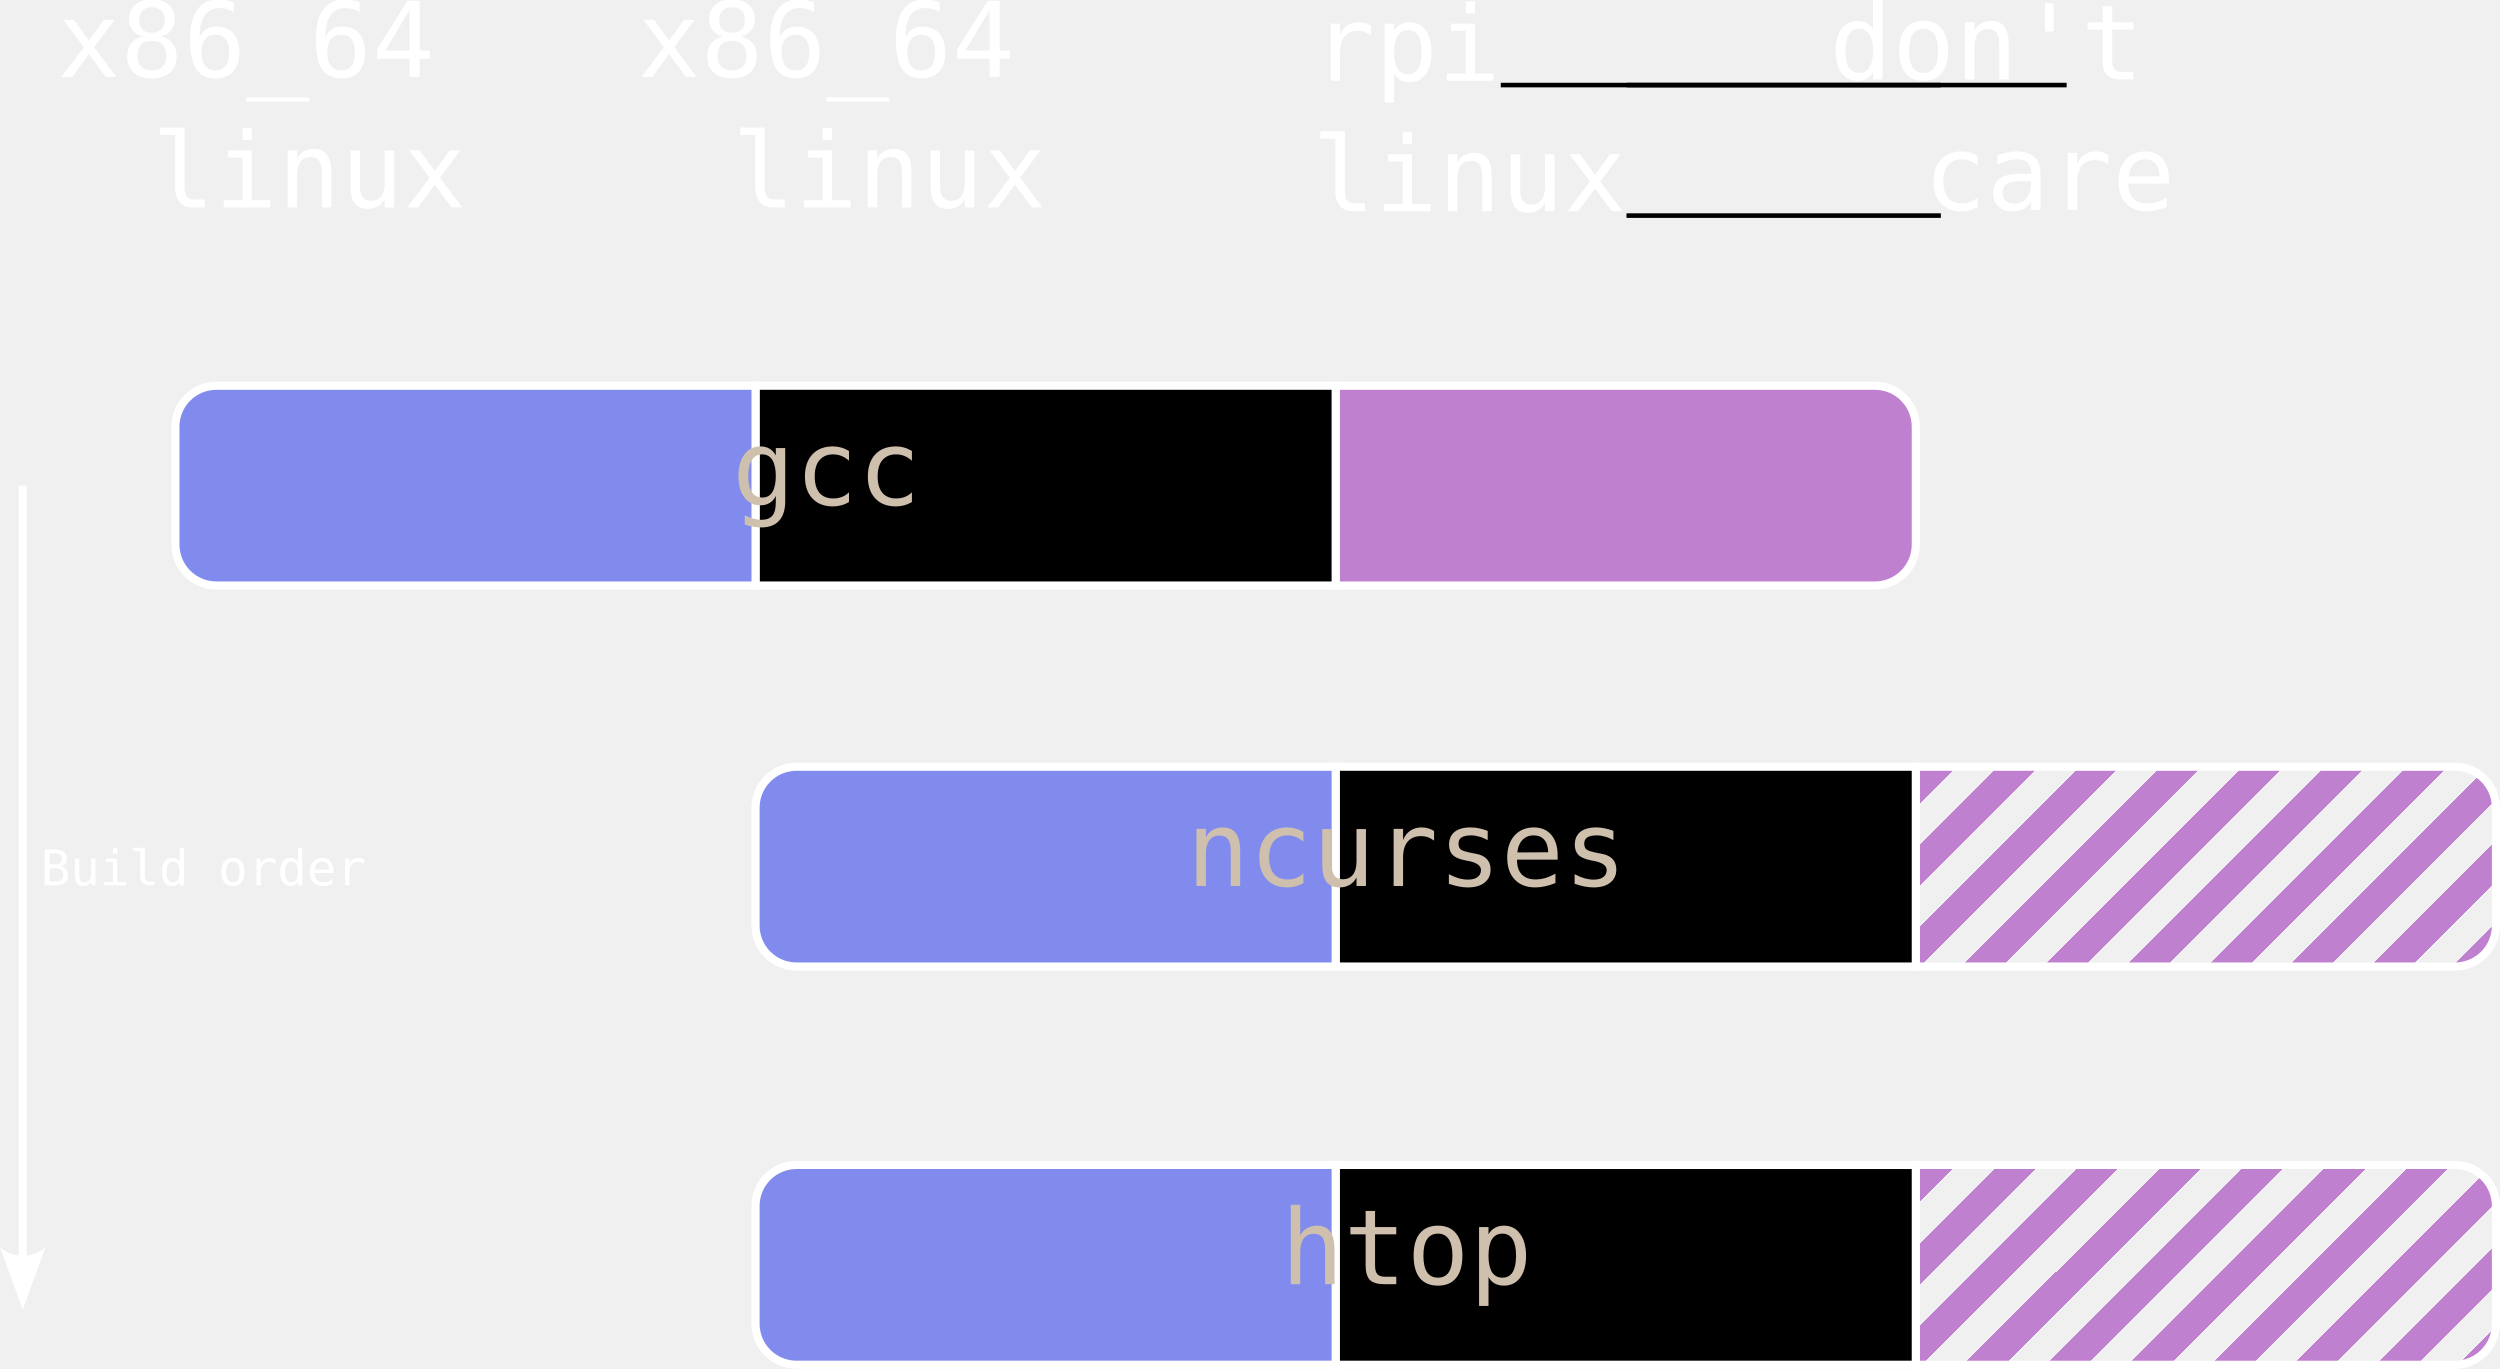
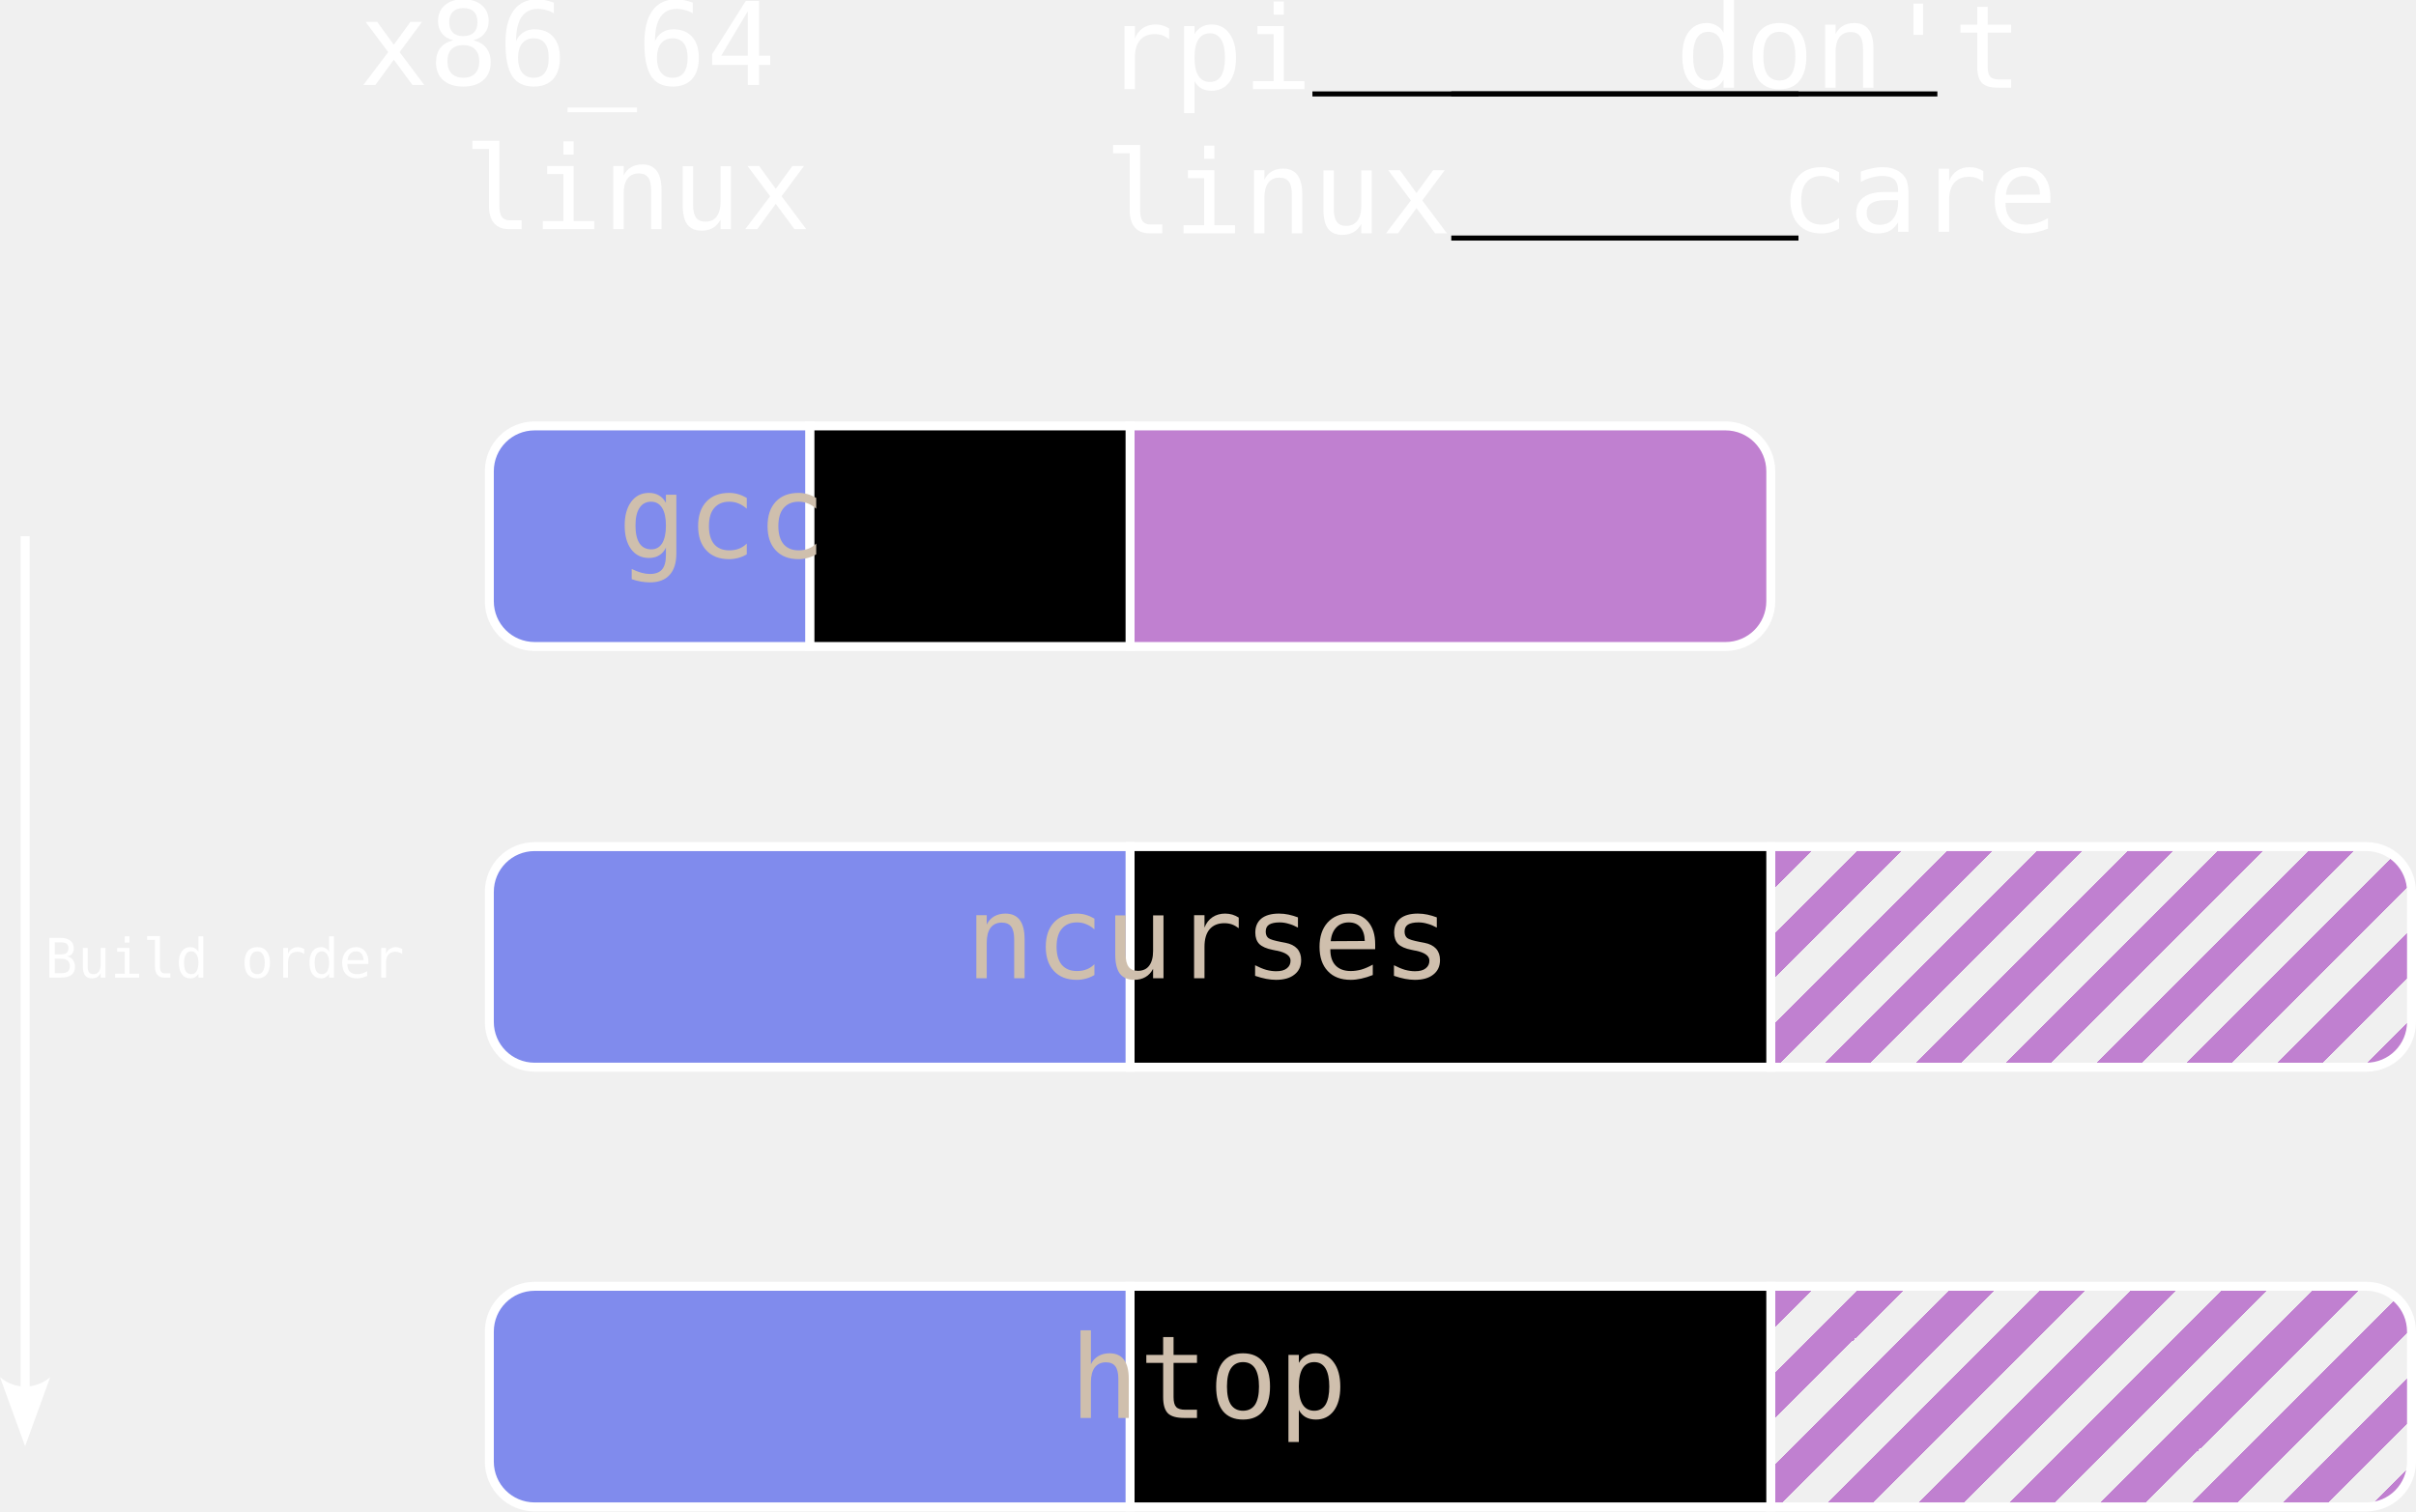
- <svg xmlns="http://www.w3.org/2000/svg" xmlns:xlink="http://www.w3.org/1999/xlink" width="215.468mm" height="117.975mm" viewBox="0 0 215.468 117.975" version="1.1" id="svg5">
+ <svg xmlns="http://www.w3.org/2000/svg" xmlns:xlink="http://www.w3.org/1999/xlink" width="188.535mm" height="117.975mm" viewBox="0 0 188.535 117.975" version="1.1" id="svg5">
  <defs id="defs2">
    <linearGradient id="linearGradient2051">
      <stop style="stop-color:#c080d0;stop-opacity:1;" offset="0" id="stop2047" />
      <stop style="stop-color:#c080d0;stop-opacity:1;" offset="0.5" id="stop2115" />
      <stop style="stop-color:#c080d0;stop-opacity:0;" offset="0.5" id="stop2049" />
      <stop style="stop-color:#c080d0;stop-opacity:0;" offset="1" id="stop2237" />
      <stop style="stop-color:#c080d0;stop-opacity:1;" offset="1" id="stop2263" />
    </linearGradient>
    <marker style="overflow:visible" id="Arrow2" refX="0" refY="0" orient="auto-start-reverse" markerWidth="7.7" markerHeight="5.6" viewBox="0 0 7.7 5.6" preserveAspectRatio="xMidYMid">
      <path transform="scale(0.7)" d="M -2,-4 9,0 -2,4 c 2,-2.33 2,-5.66 0,-8 z" style="fill:context-stroke;fill-rule:evenodd;stroke:none" id="arrow2L" />
    </marker>
    <linearGradient id="linearGradient3760">
      <stop style="stop-color:#c080d0;stop-opacity:1;" offset="0" id="stop3758" />
    </linearGradient>
    <linearGradient id="linearGradient3331">
      <stop style="stop-color:#e7e7e7;stop-opacity:1;" offset="0" id="stop3329" />
    </linearGradient>
    <pattern patternUnits="userSpaceOnUse" width="255.483" height="233.502" patternTransform="translate(-29.73772,-11.25791)" id="pattern3554">
      <path style="fill:none;fill-opacity:1;fill-rule:evenodd;stroke:#c080d0;stroke-width:5;stroke-dasharray:none;stroke-opacity:1" id="path3544" d="m 116.749,127.74 c 6.023,2.797 -0.799,9.498 -4.649,10.01 -10.433,1.386 -16.504,-10.406 -15.371,-19.308 2.027,-15.923 19.435,-24.068 33.967,-20.732 21.326,4.897 31.795,28.564 26.092,48.625 -7.601,26.739 -37.726,39.588 -63.284,31.453 C 61.341,167.552 46.089,130.886 56.69,99.846 69.528,62.252 112.778,44.586 149.291,57.671 192.321,73.091 212.409,122.95 196.827,164.932 178.838,213.401 122.355,235.914 74.908,217.828 20.995,197.278 -3.946,134.159 16.65,81.25 39.756,21.893 109.517,-5.479 167.887,17.632 232.69,43.288 262.494,119.697 236.867,183.528" />
    </pattern>
    <clipPath clipPathUnits="userSpaceOnUse" id="clipPath3747">
      <rect style="fill:#000000;fill-opacity:1;stroke:none;stroke-width:3;stroke-dasharray:none;stroke-opacity:1;stop-color:#000000" id="rect3749" width="10.215" height="10.215" x="236.263" y="27.737" />
    </clipPath>
    <pattern patternUnits="userSpaceOnUse" width="38.607" height="38.607" patternTransform="translate(892.9612,104.8333)" id="pattern3751">
      <path id="path3704" style="fill:none;stroke:#c080d0;stroke-width:3;stroke-linecap:butt;stroke-linejoin:miter;stroke-dasharray:none;stroke-opacity:1" d="M 230.89,33.11 241.636,22.364 m -0.531,20.961 10.746,-10.746 m -15.853,5.639 10.746,-10.746" clip-path="url(#clipPath3747)" transform="matrix(3.779528,0,0,3.779528,-892.9612,-104.8333)" />
    </pattern>
    <linearGradient xlink:href="#linearGradient2051" id="linearGradient2053" x1="96.476" y1="73.543" x2="100" y2="77.067" gradientUnits="userSpaceOnUse" spreadMethod="repeat" />
    <linearGradient xlink:href="#linearGradient2051" id="linearGradient6301" x1="96.449" y1="73.515" x2="100" y2="77.067" gradientUnits="userSpaceOnUse" spreadMethod="repeat" />
  </defs>
-   <g id="layer1" transform="translate(15.11768,-43.82234)">
+   <g id="layer1" transform="translate(-11.81464,-43.82234)">
    <g id="g1181" style="fill:#000000;fill-opacity:1">
      <path style="fill:#c080d0;fill-opacity:1;stroke:#ffffff;stroke-width:0.7;stop-color:#000000" d="m 100,77.067 h 46.461 c 1.961,0 3.539,1.578 3.539,3.539 V 90.749 c 0,1.961 -1.578,3.539 -3.539,3.539 H 100 Z" id="path1171" />
-       <path id="rect390" style="fill:#000000;fill-opacity:1;stroke:#ffffff;stroke-width:0.7;stop-color:#000000" d="M 100,94.287 H 50 V 77.067 h 50 z" />
-       <path style="fill:#808bed;fill-opacity:1;stroke:#ffffff;stroke-width:0.7;stop-color:#000000" d="M 50,94.287 H 3.539 C 1.578,94.287 0,92.709 0,90.749 V 80.606 c 0,-1.961 1.578,-3.539 3.539,-3.539 H 50 Z" id="path1167" />
-       <text xml:space="preserve" style="font-size:9px;line-height:1.25;font-family:mono;-inkscape-font-specification:mono;letter-spacing:0px;word-spacing:0px;fill:#cfbfad;fill-opacity:1;stroke-width:0.265;stroke-dasharray:none" x="75.077" y="87.342" id="text1245">
-         <tspan id="tspan1243" style="text-align:center;baseline-shift:baseline;text-anchor:middle;fill:#cfbfad;fill-opacity:1;stroke-width:0.265;stroke-dasharray:none" x="75.077" y="87.342">gcc</tspan>
+       <path id="rect390" style="fill:#000000;fill-opacity:1;stroke:#ffffff;stroke-width:0.7;stop-color:#000000" d="M 100,94.287 H 75 V 77.067 H 100 Z" />
+       <path style="fill:#808bed;fill-opacity:1;stroke:#ffffff;stroke-width:0.7;stop-color:#000000" d="M 75,94.287 H 53.539 c -1.961,0 -3.539,-1.578 -3.539,-3.539 V 80.606 c 0,-1.961 1.578,-3.539 3.539,-3.539 h 21.461 z" id="path1167" />
+       <text xml:space="preserve" style="font-size:9px;line-height:1.25;font-family:mono;-inkscape-font-specification:mono;letter-spacing:0px;word-spacing:0px;fill:#cfbfad;fill-opacity:1;stroke-width:0.265;stroke-dasharray:none" x="87.111" y="87.342" id="text1245">
+         <tspan id="tspan1243" style="text-align:center;baseline-shift:baseline;text-anchor:middle;fill:#cfbfad;fill-opacity:1;stroke-width:0.265;stroke-dasharray:none" x="87.111" y="87.342">gcc</tspan>
      </text>
    </g>
    <g id="g1439" style="fill:#000000;fill-opacity:1" transform="translate(50,32.83761)">
      <path style="fill:url(#linearGradient2053);fill-opacity:1;stroke:#ffffff;stroke-width:0.7;stop-color:#000000" d="m 100,77.067 h 46.461 c 1.961,0 3.539,1.578 3.539,3.539 V 90.749 c 0,1.961 -1.578,3.539 -3.539,3.539 H 100 Z" id="path1429" />
      <path id="path1431" style="fill:#000000;fill-opacity:1;stroke:#ffffff;stroke-width:0.7;stop-color:#000000" d="M 100,94.287 H 50 V 77.067 h 50 z" />
      <path style="fill:#808bed;fill-opacity:1;stroke:#ffffff;stroke-width:0.7;stop-color:#000000" d="M 50,94.287 H 3.539 C 1.578,94.287 0,92.709 0,90.749 V 80.606 c 0,-1.961 1.578,-3.539 3.539,-3.539 H 50 Z" id="path1433" />
      <text xml:space="preserve" style="font-size:9px;line-height:1.25;font-family:mono;-inkscape-font-specification:mono;letter-spacing:0px;word-spacing:0px;fill:#cfbfad;fill-opacity:1;stroke-width:0.265" x="75.077" y="87.342" id="text1437">
        <tspan id="tspan1435" style="text-align:center;baseline-shift:baseline;text-anchor:middle;fill:#cfbfad;fill-opacity:1;stroke-width:0.265" x="75.077" y="87.342">ncurses</tspan>
      </text>
    </g>
    <g id="g1309" style="fill:#000000;fill-opacity:1" transform="translate(50,67.16021)">
      <path style="fill:url(#linearGradient6301);fill-opacity:1;stroke:#ffffff;stroke-width:0.7;stop-color:#000000" d="m 100,77.067 h 46.461 c 1.961,0 3.539,1.578 3.539,3.539 V 90.749 c 0,1.961 -1.578,3.539 -3.539,3.539 H 100 Z" id="path1299" />
      <path id="path1301" style="fill:#000000;fill-opacity:1;stroke:#ffffff;stroke-width:0.7;stop-color:#000000" d="M 100,94.287 H 50 V 77.067 h 50 z" />
      <path style="fill:#808bed;fill-opacity:1;stroke:#ffffff;stroke-width:0.7;stop-color:#000000" d="M 50,94.287 H 3.539 C 1.578,94.287 0,92.709 0,90.749 V 80.606 c 0,-1.961 1.578,-3.539 3.539,-3.539 H 50 Z" id="path1303" />
      <text xml:space="preserve" style="font-size:9px;line-height:1.25;font-family:mono;-inkscape-font-specification:mono;letter-spacing:0px;word-spacing:0px;fill:#cfbfad;fill-opacity:1;stroke-width:0.265" x="75.077" y="87.342" id="text1307">
        <tspan id="tspan1305" style="text-align:center;baseline-shift:baseline;text-anchor:middle;fill:#cfbfad;fill-opacity:1;stroke-width:0.265" x="75.077" y="87.342">htop</tspan>
      </text>
    </g>
-     <text xml:space="preserve" style="font-size:9px;line-height:1.25;font-family:mono;-inkscape-font-specification:mono;letter-spacing:0px;word-spacing:0px;stroke-width:0.265" x="25.068" y="50.451" id="text1551">
-       <tspan id="tspan1549" style="font-size:9px;text-align:center;text-anchor:middle;fill:#ffffff;stroke-width:0.265" x="25.068" y="50.451">x86_64</tspan>
-       <tspan style="font-size:9px;text-align:center;text-anchor:middle;fill:#ffffff;stroke-width:0.265" x="25.068" y="61.701" id="tspan1553">linux</tspan>
-     </text>
    <text xml:space="preserve" style="font-size:9px;line-height:1.25;font-family:mono;-inkscape-font-specification:mono;letter-spacing:0px;word-spacing:0px;stroke-width:0.265" x="75.068" y="50.451" id="text1559">
      <tspan id="tspan1555" style="font-size:9px;text-align:center;text-anchor:middle;fill:#ffffff;stroke-width:0.265" x="75.068" y="50.451">x86_64</tspan>
      <tspan style="font-size:9px;text-align:center;text-anchor:middle;fill:#ffffff;stroke-width:0.265" x="75.068" y="61.701" id="tspan1557">linux</tspan>
    </text>
-     <text xml:space="preserve" style="text-decoration:underline;stroke-width:0.265;word-spacing:0px;letter-spacing:0px;-inkscape-font-specification:mono;font-family:mono;line-height:1.25;font-size:9px;" x="125.067" y="50.779" id="text1575">
+     <text xml:space="preserve" style="font-size:9px;line-height:1.25;font-family:mono;-inkscape-font-specification:mono;text-decoration:underline;text-decoration-line:underline;letter-spacing:0px;word-spacing:0px;stroke-width:0.265" x="125.067" y="50.779" id="text1575">
      <tspan style="font-style:normal;font-variant:normal;font-weight:normal;font-stretch:normal;font-size:9px;font-family:mono;-inkscape-font-specification:mono;text-align:center;text-anchor:middle;fill:#ffffff;stroke-width:0.265" x="125.067" y="50.779" id="tspan1573">rpi</tspan>
      <tspan style="font-style:normal;font-variant:normal;font-weight:normal;font-stretch:normal;font-size:9px;font-family:mono;-inkscape-font-specification:mono;text-align:center;text-anchor:middle;fill:#ffffff;stroke-width:0.265" x="125.067" y="62.029" id="tspan1579">linux</tspan>
    </text>
    <text xml:space="preserve" style="font-size:9px;line-height:1.25;font-family:mono;-inkscape-font-specification:mono;letter-spacing:0px;word-spacing:0px;stroke-width:0.265" x="175.059" y="50.667" id="text1585">
      <tspan style="font-size:9px;text-align:center;text-anchor:middle;fill:#ffffff;stroke-width:0.265" x="175.059" y="50.667" id="tspan1583">don't</tspan>
      <tspan style="font-size:9px;text-align:center;text-anchor:middle;fill:#ffffff;stroke-width:0.265" x="175.059" y="61.917" id="tspan1591">care</tspan>
    </text>
-     <path style="fill:none;stroke:#ffffff;stroke-width:0.7;stroke-linecap:butt;stroke-linejoin:miter;stroke-dasharray:none;stroke-opacity:1;marker-end:url(#Arrow2);paint-order:normal" d="M -13.158,85.677 V 152.298" id="path1766" />
-     <text xml:space="preserve" style="font-size:4.233px;line-height:1.25;font-family:mono;-inkscape-font-specification:mono;letter-spacing:0px;word-spacing:0px;stroke-width:0.265" x="-11.608" y="120.128" id="text8469">
-       <tspan id="tspan8467" style="fill:#ffffff;fill-opacity:1;stroke:none;stroke-width:0.265;stroke-opacity:1" x="-11.608" y="120.128">Build order</tspan>
+     <path style="fill:none;stroke:#ffffff;stroke-width:0.7;stroke-linecap:butt;stroke-linejoin:miter;stroke-dasharray:none;stroke-opacity:1;marker-end:url(#Arrow2);paint-order:normal" d="M 13.775,85.677 V 152.298" id="path1766" />
+     <text xml:space="preserve" style="font-size:4.233px;line-height:1.25;font-family:mono;-inkscape-font-specification:mono;letter-spacing:0px;word-spacing:0px;stroke-width:0.265" x="15.324" y="120.128" id="text8469">
+       <tspan id="tspan8467" style="fill:#ffffff;fill-opacity:1;stroke:none;stroke-width:0.265;stroke-opacity:1" x="15.324" y="120.128">Build order</tspan>
    </text>
  </g>
</svg>
